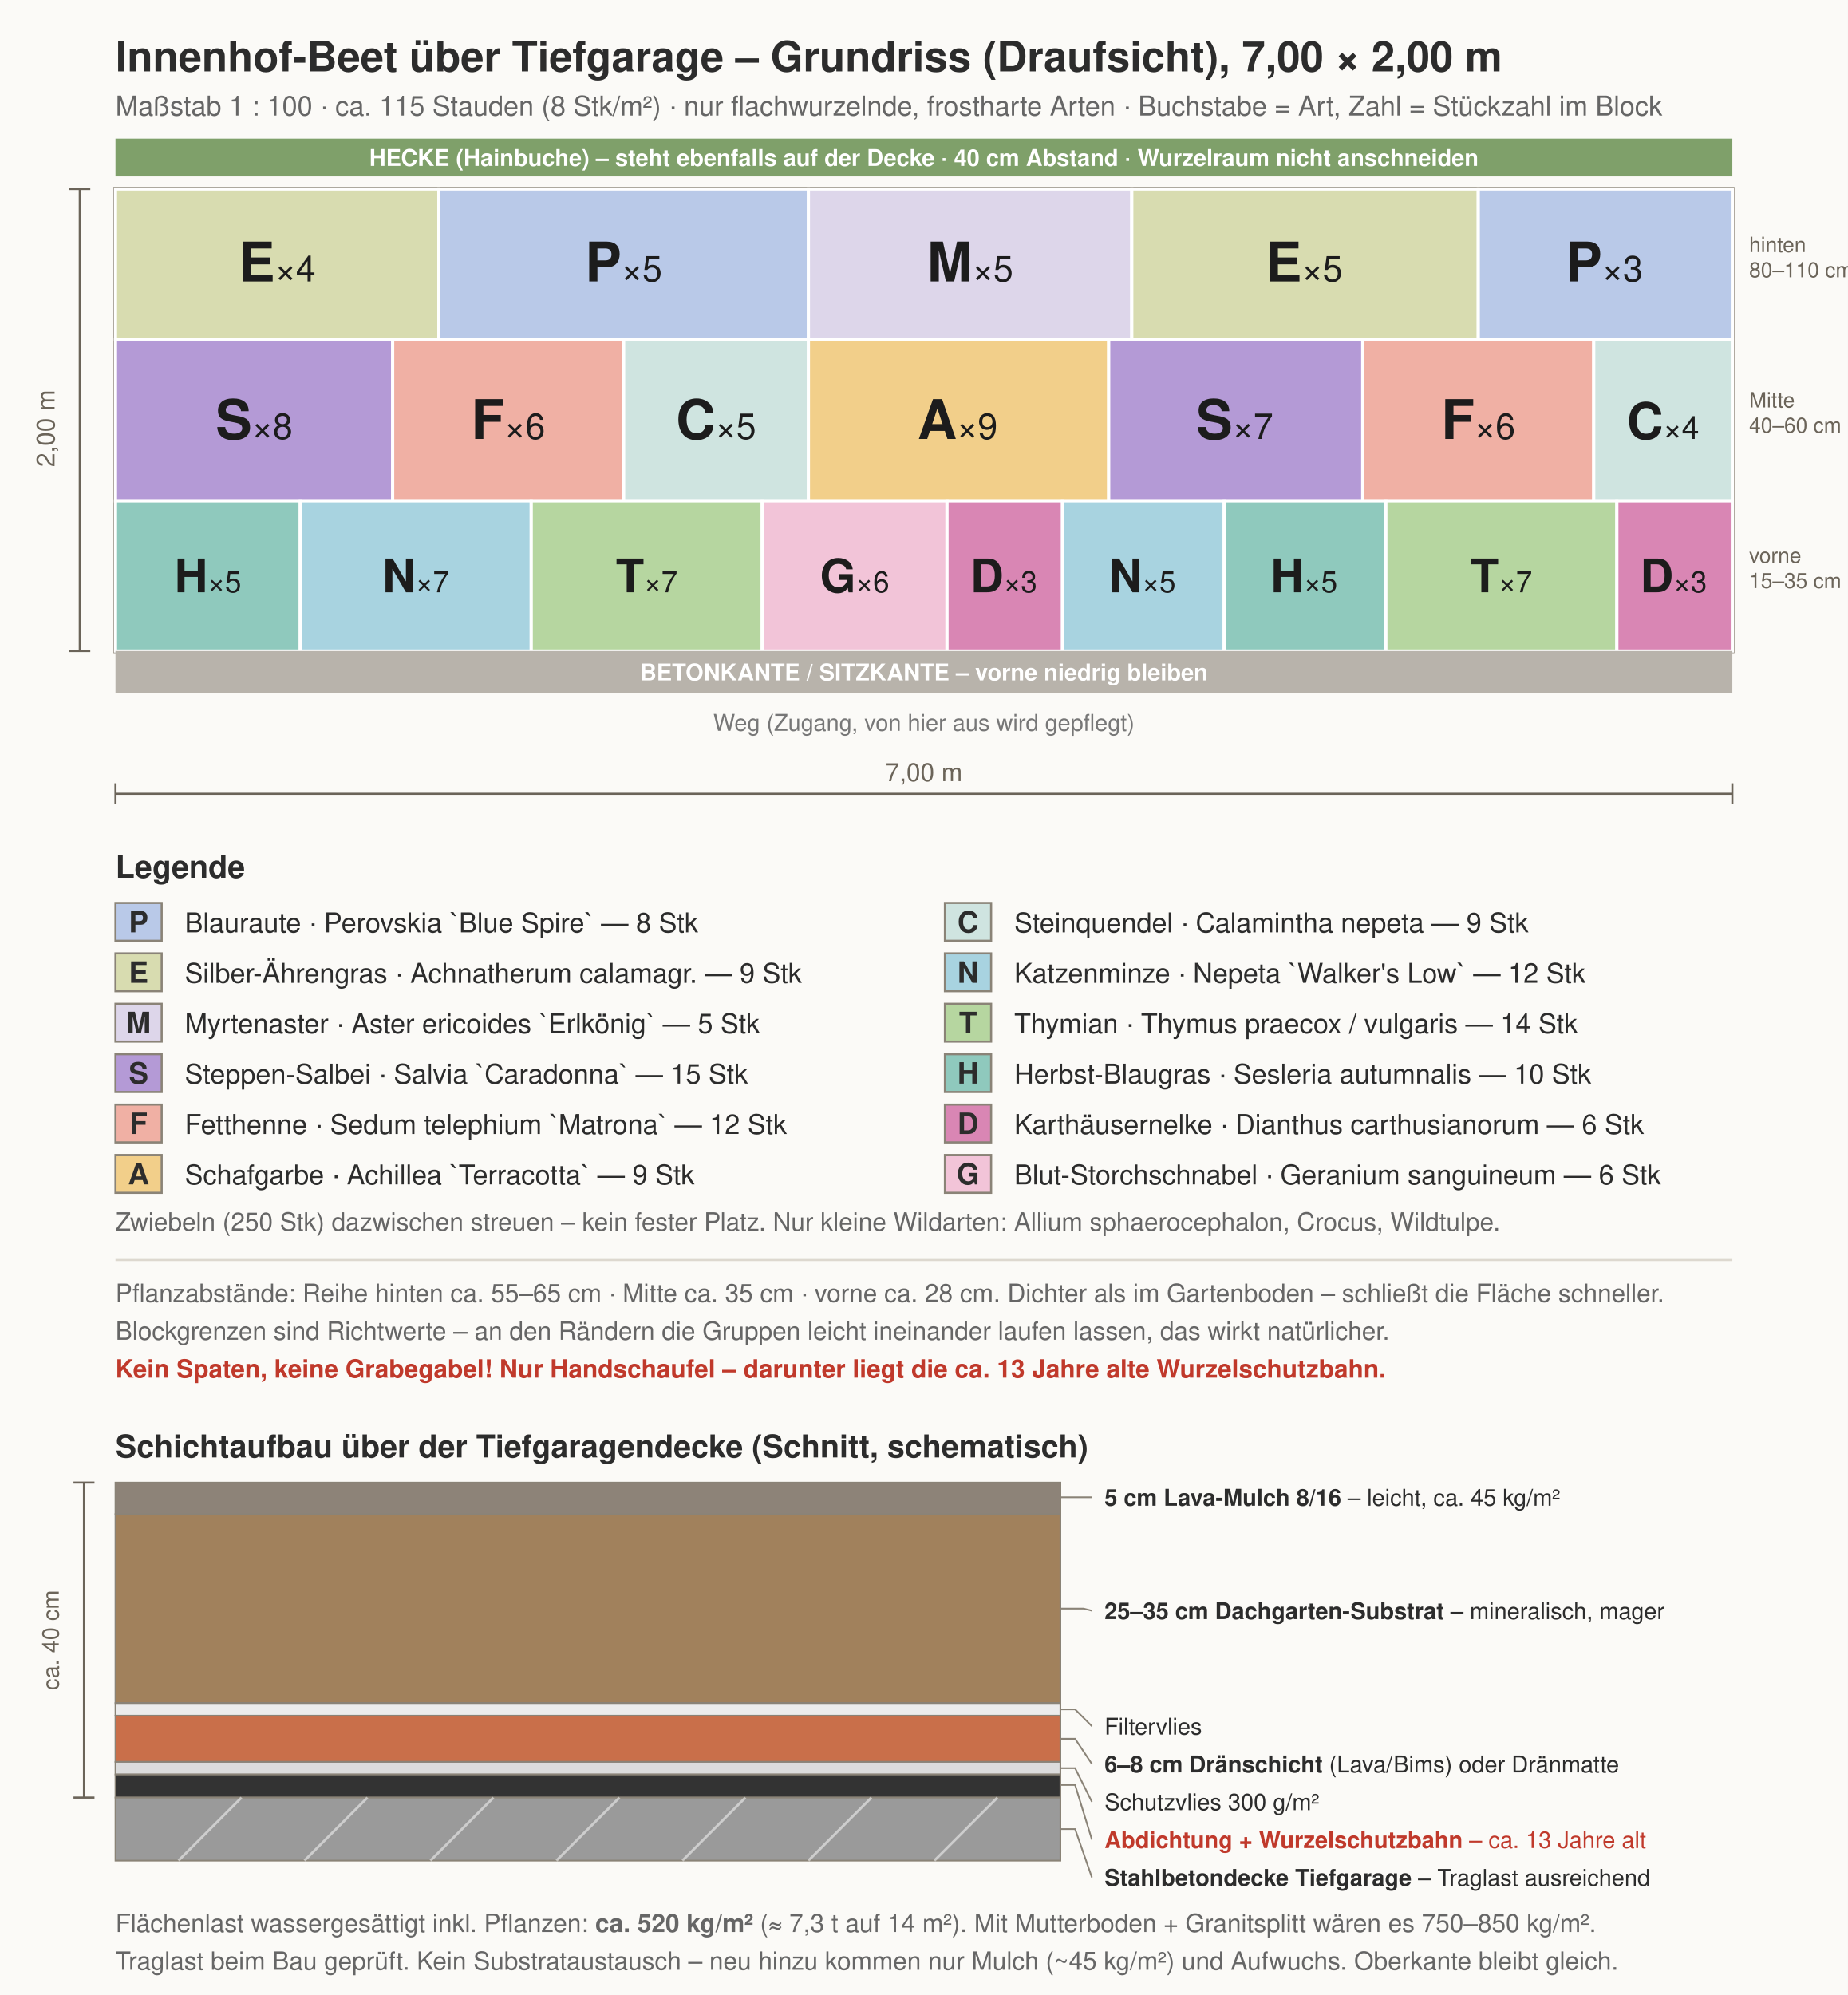
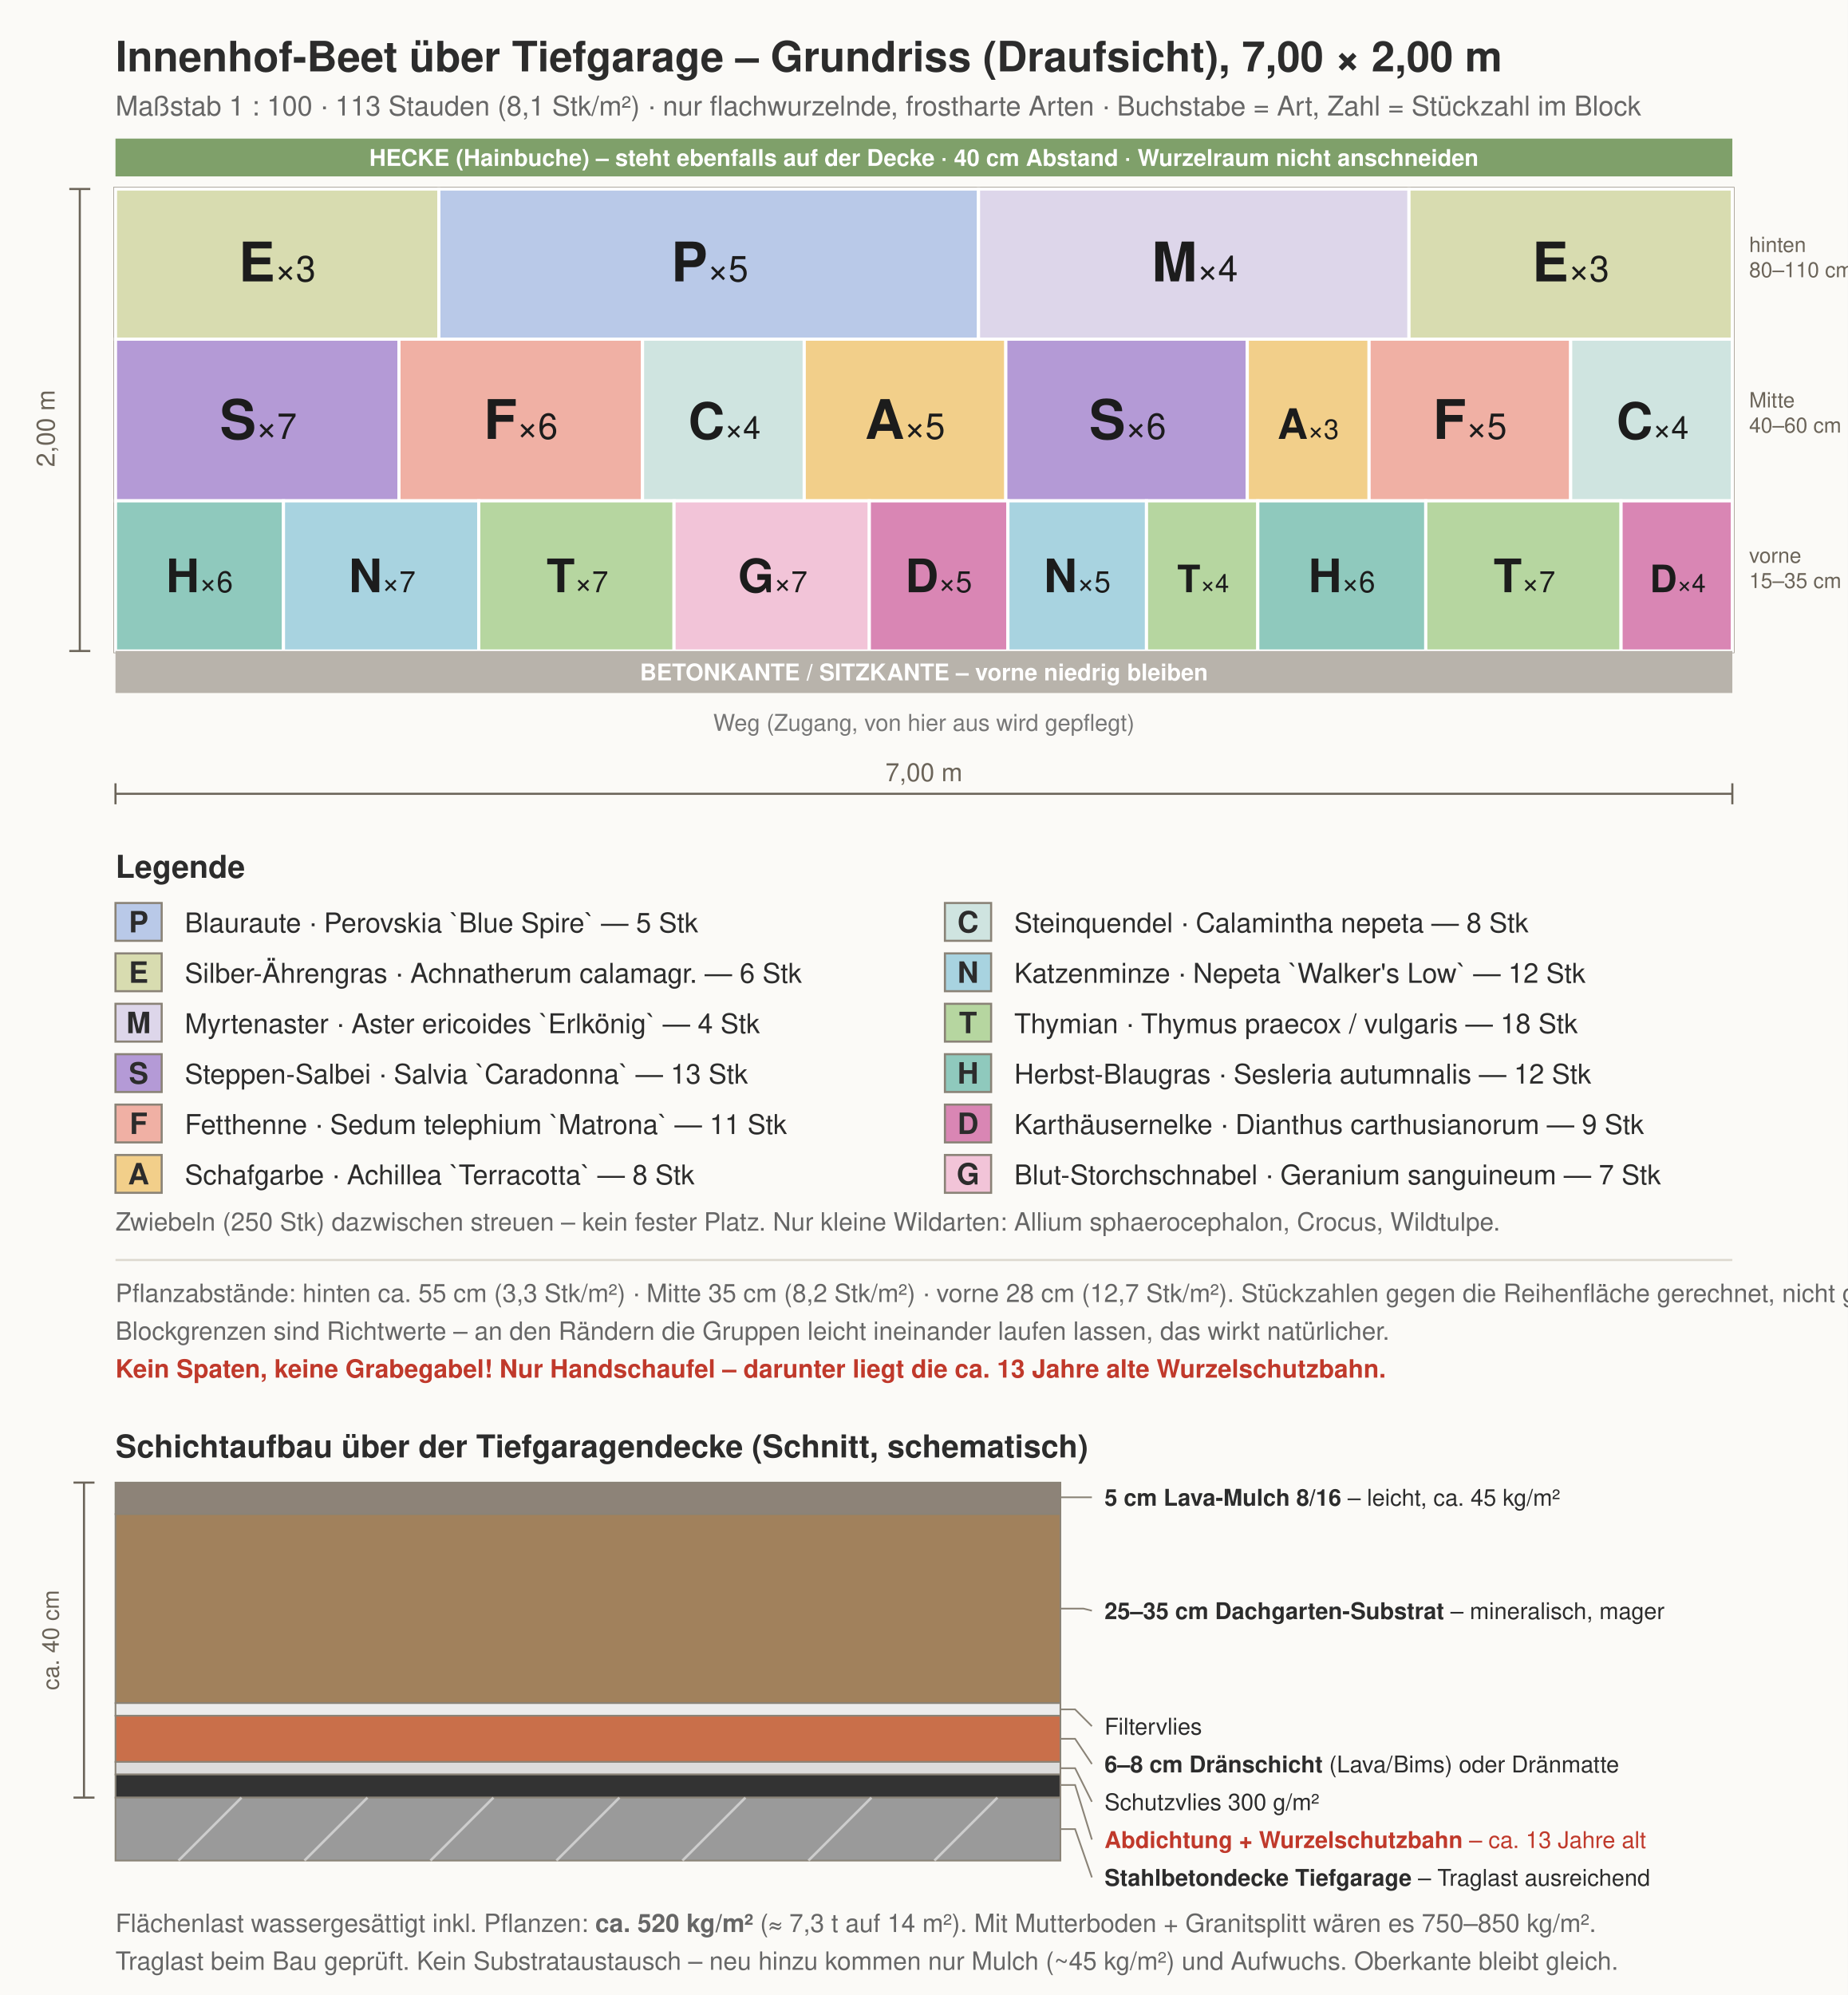
<svg xmlns="http://www.w3.org/2000/svg" viewBox="0 0 880 950" width="880" height="950" font-family="Helvetica, Arial, sans-serif">
  <rect x="0" y="0" width="880" height="950" fill="#fbfaf7" />
  <text x="55" y="34" font-size="20" font-weight="bold" fill="#2c2c2c">Innenhof-Beet über Tiefgarage – Grundriss (Draufsicht), 7,00 × 2,00 m</text>
-   <text x="55" y="55" font-size="13" fill="#666">Maßstab 1 : 100 · ca. 115 Stauden (8 Stk/m²) · nur flachwurzelnde, frostharte Arten · Buchstabe = Art, Zahl = Stückzahl im Block</text>
+   <text x="55" y="55" font-size="13" fill="#666">Maßstab 1 : 100 · 113 Stauden (8,1 Stk/m²) · nur flachwurzelnde, frostharte Arten · Buchstabe = Art, Zahl = Stückzahl im Block</text>
  <rect x="55" y="66" width="770" height="18" fill="#7fa06a" />
  <text x="440" y="79" font-size="11" fill="#ffffff" text-anchor="middle" font-weight="bold">HECKE (Hainbuche) – steht ebenfalls auf der Decke · 40 cm Abstand · Wurzelraum nicht anschneiden</text>
  <rect x="55" y="90" width="770" height="220" fill="#efe9dd" stroke="#8a8377" stroke-width="2" />
  <g stroke="#ffffff" stroke-width="1.5">
    <rect x="55" y="90" width="154" height="71.5" fill="#d8dcb0" />
-     <rect x="209" y="90" width="176" height="71.5" fill="#b9c9e8" />
-     <rect x="385" y="90" width="154" height="71.5" fill="#ddd6ea" />
-     <rect x="539" y="90" width="165" height="71.5" fill="#d8dcb0" />
-     <rect x="704" y="90" width="121" height="71.5" fill="#b9c9e8" />
+     <rect x="209" y="90" width="257" height="71.5" fill="#b9c9e8" />
+     <rect x="466" y="90" width="205" height="71.5" fill="#ddd6ea" />
+     <rect x="671" y="90" width="154" height="71.5" fill="#d8dcb0" />
  </g>
  <g fill="#1c1c1c" text-anchor="middle">
-     <text x="132" y="134" font-size="26" font-weight="bold">E<tspan font-size="17" font-weight="normal"> ×4</tspan>
-     </text>
-     <text x="297" y="134" font-size="26" font-weight="bold">P<tspan font-size="17" font-weight="normal"> ×5</tspan>
-     </text>
-     <text x="462" y="134" font-size="26" font-weight="bold">M<tspan font-size="17" font-weight="normal"> ×5</tspan>
-     </text>
-     <text x="621" y="134" font-size="26" font-weight="bold">E<tspan font-size="17" font-weight="normal"> ×5</tspan>
-     </text>
-     <text x="764" y="134" font-size="26" font-weight="bold">P<tspan font-size="17" font-weight="normal"> ×3</tspan>
+     <text x="132" y="134" font-size="26" font-weight="bold">E<tspan font-size="17" font-weight="normal"> ×3</tspan>
+     </text>
+     <text x="338" y="134" font-size="26" font-weight="bold">P<tspan font-size="17" font-weight="normal"> ×5</tspan>
+     </text>
+     <text x="569" y="134" font-size="26" font-weight="bold">M<tspan font-size="17" font-weight="normal"> ×4</tspan>
+     </text>
+     <text x="748" y="134" font-size="26" font-weight="bold">E<tspan font-size="17" font-weight="normal"> ×3</tspan>
    </text>
  </g>
  <g stroke="#ffffff" stroke-width="1.5">
-     <rect x="55" y="161.5" width="132" height="77" fill="#b49ad6" />
-     <rect x="187" y="161.5" width="110" height="77" fill="#f0b0a4" />
-     <rect x="297" y="161.5" width="88" height="77" fill="#cfe4e0" />
-     <rect x="385" y="161.5" width="143" height="77" fill="#f2cf8a" />
-     <rect x="528" y="161.5" width="121" height="77" fill="#b49ad6" />
-     <rect x="649" y="161.5" width="110" height="77" fill="#f0b0a4" />
-     <rect x="759" y="161.5" width="66" height="77" fill="#cfe4e0" />
+     <rect x="55" y="161.5" width="135" height="77" fill="#b49ad6" />
+     <rect x="190" y="161.5" width="116" height="77" fill="#f0b0a4" />
+     <rect x="306" y="161.5" width="77" height="77" fill="#cfe4e0" />
+     <rect x="383" y="161.5" width="96" height="77" fill="#f2cf8a" />
+     <rect x="479" y="161.5" width="115" height="77" fill="#b49ad6" />
+     <rect x="594" y="161.5" width="58" height="77" fill="#f2cf8a" />
+     <rect x="652" y="161.5" width="96" height="77" fill="#f0b0a4" />
+     <rect x="748" y="161.5" width="77" height="77" fill="#cfe4e0" />
  </g>
  <g fill="#1c1c1c" text-anchor="middle">
-     <text x="121" y="209" font-size="26" font-weight="bold">S<tspan font-size="17" font-weight="normal"> ×8</tspan>
-     </text>
-     <text x="242" y="209" font-size="26" font-weight="bold">F<tspan font-size="17" font-weight="normal"> ×6</tspan>
-     </text>
-     <text x="341" y="209" font-size="26" font-weight="bold">C<tspan font-size="17" font-weight="normal"> ×5</tspan>
-     </text>
-     <text x="456" y="209" font-size="26" font-weight="bold">A<tspan font-size="17" font-weight="normal"> ×9</tspan>
-     </text>
-     <text x="588" y="209" font-size="26" font-weight="bold">S<tspan font-size="17" font-weight="normal"> ×7</tspan>
-     </text>
-     <text x="704" y="209" font-size="26" font-weight="bold">F<tspan font-size="17" font-weight="normal"> ×6</tspan>
-     </text>
-     <text x="792" y="209" font-size="24" font-weight="bold">C<tspan font-size="15" font-weight="normal"> ×4</tspan>
+     <text x="123" y="209" font-size="26" font-weight="bold">S<tspan font-size="17" font-weight="normal"> ×7</tspan>
+     </text>
+     <text x="248" y="209" font-size="26" font-weight="bold">F<tspan font-size="17" font-weight="normal"> ×6</tspan>
+     </text>
+     <text x="345" y="209" font-size="24" font-weight="bold">C<tspan font-size="15" font-weight="normal"> ×4</tspan>
+     </text>
+     <text x="431" y="209" font-size="26" font-weight="bold">A<tspan font-size="17" font-weight="normal"> ×5</tspan>
+     </text>
+     <text x="537" y="209" font-size="26" font-weight="bold">S<tspan font-size="17" font-weight="normal"> ×6</tspan>
+     </text>
+     <text x="623" y="209" font-size="20" font-weight="bold">A<tspan font-size="13" font-weight="normal"> ×3</tspan>
+     </text>
+     <text x="700" y="209" font-size="26" font-weight="bold">F<tspan font-size="17" font-weight="normal"> ×5</tspan>
+     </text>
+     <text x="787" y="209" font-size="24" font-weight="bold">C<tspan font-size="15" font-weight="normal"> ×4</tspan>
    </text>
  </g>
  <g stroke="#ffffff" stroke-width="1.5">
-     <rect x="55" y="238.5" width="88" height="71.5" fill="#8fc9bd" />
-     <rect x="143" y="238.5" width="110" height="71.5" fill="#a8d3e0" />
-     <rect x="253" y="238.5" width="110" height="71.5" fill="#b6d6a0" />
-     <rect x="363" y="238.5" width="88" height="71.5" fill="#f2c4d8" />
-     <rect x="451" y="238.5" width="55" height="71.5" fill="#d986b4" />
-     <rect x="506" y="238.5" width="77" height="71.5" fill="#a8d3e0" />
-     <rect x="583" y="238.5" width="77" height="71.5" fill="#8fc9bd" />
-     <rect x="660" y="238.5" width="110" height="71.5" fill="#b6d6a0" />
-     <rect x="770" y="238.5" width="55" height="71.5" fill="#d986b4" />
+     <rect x="55" y="238.5" width="80" height="71.5" fill="#8fc9bd" />
+     <rect x="135" y="238.5" width="93" height="71.5" fill="#a8d3e0" />
+     <rect x="228" y="238.5" width="93" height="71.5" fill="#b6d6a0" />
+     <rect x="321" y="238.5" width="93" height="71.5" fill="#f2c4d8" />
+     <rect x="414" y="238.5" width="66" height="71.5" fill="#d986b4" />
+     <rect x="480" y="238.5" width="66" height="71.5" fill="#a8d3e0" />
+     <rect x="546" y="238.5" width="53" height="71.5" fill="#b6d6a0" />
+     <rect x="599" y="238.5" width="80" height="71.5" fill="#8fc9bd" />
+     <rect x="679" y="238.5" width="93" height="71.5" fill="#b6d6a0" />
+     <rect x="772" y="238.5" width="53" height="71.5" fill="#d986b4" />
  </g>
  <g fill="#1c1c1c" text-anchor="middle">
-     <text x="99" y="282" font-size="22" font-weight="bold">H<tspan font-size="14" font-weight="normal"> ×5</tspan>
-     </text>
-     <text x="198" y="282" font-size="22" font-weight="bold">N<tspan font-size="14" font-weight="normal"> ×7</tspan>
-     </text>
-     <text x="308" y="282" font-size="22" font-weight="bold">T<tspan font-size="14" font-weight="normal"> ×7</tspan>
-     </text>
-     <text x="407" y="282" font-size="22" font-weight="bold">G<tspan font-size="14" font-weight="normal"> ×6</tspan>
-     </text>
-     <text x="478" y="282" font-size="22" font-weight="bold">D<tspan font-size="14" font-weight="normal"> ×3</tspan>
-     </text>
-     <text x="544" y="282" font-size="22" font-weight="bold">N<tspan font-size="14" font-weight="normal"> ×5</tspan>
-     </text>
-     <text x="621" y="282" font-size="22" font-weight="bold">H<tspan font-size="14" font-weight="normal"> ×5</tspan>
-     </text>
-     <text x="715" y="282" font-size="22" font-weight="bold">T<tspan font-size="14" font-weight="normal"> ×7</tspan>
-     </text>
-     <text x="797" y="282" font-size="22" font-weight="bold">D<tspan font-size="14" font-weight="normal"> ×3</tspan>
+     <text x="95" y="282" font-size="22" font-weight="bold">H<tspan font-size="14" font-weight="normal"> ×6</tspan>
+     </text>
+     <text x="182" y="282" font-size="22" font-weight="bold">N<tspan font-size="14" font-weight="normal"> ×7</tspan>
+     </text>
+     <text x="275" y="282" font-size="22" font-weight="bold">T<tspan font-size="14" font-weight="normal"> ×7</tspan>
+     </text>
+     <text x="368" y="282" font-size="22" font-weight="bold">G<tspan font-size="14" font-weight="normal"> ×7</tspan>
+     </text>
+     <text x="447" y="282" font-size="22" font-weight="bold">D<tspan font-size="14" font-weight="normal"> ×5</tspan>
+     </text>
+     <text x="513" y="282" font-size="22" font-weight="bold">N<tspan font-size="14" font-weight="normal"> ×5</tspan>
+     </text>
+     <text x="573" y="282" font-size="18" font-weight="bold">T<tspan font-size="12" font-weight="normal"> ×4</tspan>
+     </text>
+     <text x="639" y="282" font-size="22" font-weight="bold">H<tspan font-size="14" font-weight="normal"> ×6</tspan>
+     </text>
+     <text x="726" y="282" font-size="22" font-weight="bold">T<tspan font-size="14" font-weight="normal"> ×7</tspan>
+     </text>
+     <text x="799" y="282" font-size="18" font-weight="bold">D<tspan font-size="12" font-weight="normal"> ×4</tspan>
    </text>
  </g>
  <g font-size="10" fill="#6b6459" text-anchor="start">
    <text x="833" y="120">hinten</text>
    <text x="833" y="132">80–110 cm</text>
    <text x="833" y="194">Mitte</text>
    <text x="833" y="206">40–60 cm</text>
    <text x="833" y="268">vorne</text>
    <text x="833" y="280">15–35 cm</text>
  </g>
  <rect x="55" y="310" width="770" height="20" fill="#b8b3ab" />
  <text x="440" y="324" font-size="11" fill="#ffffff" text-anchor="middle" font-weight="bold">BETONKANTE / SITZKANTE – vorne niedrig bleiben</text>
  <text x="440" y="348" font-size="11" fill="#777" text-anchor="middle">Weg (Zugang, von hier aus wird gepflegt)</text>
  <g stroke="#6b6459" stroke-width="1" fill="none">
    <line x1="55" y1="378" x2="825" y2="378" />
    <line x1="55" y1="373" x2="55" y2="383" />
    <line x1="825" y1="373" x2="825" y2="383" />
    <line x1="38" y1="90" x2="38" y2="310" />
    <line x1="33" y1="90" x2="43" y2="90" />
    <line x1="33" y1="310" x2="43" y2="310" />
  </g>
  <text x="440" y="372" font-size="12" fill="#6b6459" text-anchor="middle">7,00 m</text>
  <text x="26" y="204" font-size="12" fill="#6b6459" text-anchor="middle" transform="rotate(-90 26 204)">2,00 m</text>
  <text x="55" y="418" font-size="15" font-weight="bold" fill="#2c2c2c">Legende</text>
  <g font-size="13" fill="#2c2c2c">
    <rect x="55" y="430" width="22" height="18" fill="#b9c9e8" stroke="#8a8377" />
    <text x="66" y="444" font-size="14" font-weight="bold" text-anchor="middle">P</text>
-     <text x="88" y="444">Blauraute · Perovskia `Blue Spire` — 8 Stk</text>
+     <text x="88" y="444">Blauraute · Perovskia `Blue Spire` — 5 Stk</text>
    <rect x="55" y="454" width="22" height="18" fill="#d8dcb0" stroke="#8a8377" />
    <text x="66" y="468" font-size="14" font-weight="bold" text-anchor="middle">E</text>
-     <text x="88" y="468">Silber-Ährengras · Achnatherum calamagr. — 9 Stk</text>
+     <text x="88" y="468">Silber-Ährengras · Achnatherum calamagr. — 6 Stk</text>
    <rect x="55" y="478" width="22" height="18" fill="#ddd6ea" stroke="#8a8377" />
    <text x="66" y="492" font-size="14" font-weight="bold" text-anchor="middle">M</text>
-     <text x="88" y="492">Myrtenaster · Aster ericoides `Erlkönig` — 5 Stk</text>
+     <text x="88" y="492">Myrtenaster · Aster ericoides `Erlkönig` — 4 Stk</text>
    <rect x="55" y="502" width="22" height="18" fill="#b49ad6" stroke="#8a8377" />
    <text x="66" y="516" font-size="14" font-weight="bold" text-anchor="middle">S</text>
-     <text x="88" y="516">Steppen-Salbei · Salvia `Caradonna` — 15 Stk</text>
+     <text x="88" y="516">Steppen-Salbei · Salvia `Caradonna` — 13 Stk</text>
    <rect x="55" y="526" width="22" height="18" fill="#f0b0a4" stroke="#8a8377" />
    <text x="66" y="540" font-size="14" font-weight="bold" text-anchor="middle">F</text>
-     <text x="88" y="540">Fetthenne · Sedum telephium `Matrona` — 12 Stk</text>
+     <text x="88" y="540">Fetthenne · Sedum telephium `Matrona` — 11 Stk</text>
    <rect x="55" y="550" width="22" height="18" fill="#f2cf8a" stroke="#8a8377" />
    <text x="66" y="564" font-size="14" font-weight="bold" text-anchor="middle">A</text>
-     <text x="88" y="564">Schafgarbe · Achillea `Terracotta` — 9 Stk</text>
+     <text x="88" y="564">Schafgarbe · Achillea `Terracotta` — 8 Stk</text>
    <rect x="450" y="430" width="22" height="18" fill="#cfe4e0" stroke="#8a8377" />
    <text x="461" y="444" font-size="14" font-weight="bold" text-anchor="middle">C</text>
-     <text x="483" y="444">Steinquendel · Calamintha nepeta — 9 Stk</text>
+     <text x="483" y="444">Steinquendel · Calamintha nepeta — 8 Stk</text>
    <rect x="450" y="454" width="22" height="18" fill="#a8d3e0" stroke="#8a8377" />
    <text x="461" y="468" font-size="14" font-weight="bold" text-anchor="middle">N</text>
    <text x="483" y="468">Katzenminze · Nepeta `Walker's Low` — 12 Stk</text>
    <rect x="450" y="478" width="22" height="18" fill="#b6d6a0" stroke="#8a8377" />
    <text x="461" y="492" font-size="14" font-weight="bold" text-anchor="middle">T</text>
-     <text x="483" y="492">Thymian · Thymus praecox / vulgaris — 14 Stk</text>
+     <text x="483" y="492">Thymian · Thymus praecox / vulgaris — 18 Stk</text>
    <rect x="450" y="502" width="22" height="18" fill="#8fc9bd" stroke="#8a8377" />
    <text x="461" y="516" font-size="14" font-weight="bold" text-anchor="middle">H</text>
-     <text x="483" y="516">Herbst-Blaugras · Sesleria autumnalis — 10 Stk</text>
+     <text x="483" y="516">Herbst-Blaugras · Sesleria autumnalis — 12 Stk</text>
    <rect x="450" y="526" width="22" height="18" fill="#d986b4" stroke="#8a8377" />
    <text x="461" y="540" font-size="14" font-weight="bold" text-anchor="middle">D</text>
-     <text x="483" y="540">Karthäusernelke · Dianthus carthusianorum — 6 Stk</text>
+     <text x="483" y="540">Karthäusernelke · Dianthus carthusianorum — 9 Stk</text>
    <rect x="450" y="550" width="22" height="18" fill="#f2c4d8" stroke="#8a8377" />
    <text x="461" y="564" font-size="14" font-weight="bold" text-anchor="middle">G</text>
-     <text x="483" y="564">Blut-Storchschnabel · Geranium sanguineum — 6 Stk</text>
+     <text x="483" y="564">Blut-Storchschnabel · Geranium sanguineum — 7 Stk</text>
  </g>
  <text x="55" y="586" font-size="12" fill="#666">Zwiebeln (250 Stk) dazwischen streuen – kein fester Platz. Nur kleine Wildarten: Allium sphaerocephalon, Crocus, Wildtulpe.</text>
  <line x1="55" y1="600" x2="825" y2="600" stroke="#ddd8cf" stroke-width="1" />
-   <text x="55" y="620" font-size="12" fill="#666">Pflanzabstände: Reihe hinten ca. 55–65 cm · Mitte ca. 35 cm · vorne ca. 28 cm. Dichter als im Gartenboden – schließt die Fläche schneller.</text>
+   <text x="55" y="620" font-size="12" fill="#666">Pflanzabstände: hinten ca. 55 cm (3,3 Stk/m²) · Mitte 35 cm (8,2 Stk/m²) · vorne 28 cm (12,7 Stk/m²). Stückzahlen gegen die Reihenfläche gerechnet, nicht geschätzt.</text>
  <text x="55" y="638" font-size="12" fill="#666">Blockgrenzen sind Richtwerte – an den Rändern die Gruppen leicht ineinander laufen lassen, das wirkt natürlicher.</text>
  <text x="55" y="656" font-size="12" fill="#c0392b" font-weight="bold">Kein Spaten, keine Grabegabel! Nur Handschaufel – darunter liegt die ca. 13 Jahre alte Wurzelschutzbahn.</text>
  <text x="55" y="694" font-size="15" font-weight="bold" fill="#2c2c2c">Schichtaufbau über der Tiefgaragendecke (Schnitt, schematisch)</text>
  <g stroke="#8a8377" stroke-width="0.8">
    <rect x="55" y="706" width="450" height="15" fill="#8d8378" />
    <rect x="55" y="721" width="450" height="90" fill="#a1815c" />
    <rect x="55" y="811" width="450" height="6" fill="#ececec" />
    <rect x="55" y="817" width="450" height="22" fill="#c96f4a" />
    <rect x="55" y="839" width="450" height="6" fill="#dcdcdc" />
    <rect x="55" y="845" width="450" height="11" fill="#333333" />
    <rect x="55" y="856" width="450" height="30" fill="#9a9a9a" />
  </g>
  <g stroke="#ffffff" stroke-width="1.2" opacity="0.5">
    <line x1="85" y1="886" x2="115" y2="856" />
    <line x1="145" y1="886" x2="175" y2="856" />
    <line x1="205" y1="886" x2="235" y2="856" />
    <line x1="265" y1="886" x2="295" y2="856" />
    <line x1="325" y1="886" x2="355" y2="856" />
    <line x1="385" y1="886" x2="415" y2="856" />
    <line x1="445" y1="886" x2="475" y2="856" />
  </g>
  <g stroke="#8a8377" stroke-width="0.8" fill="none">
    <polyline points="505,713 516,713 520,713" />
    <polyline points="505,766 516,766 520,767" />
    <polyline points="505,814 512,814 520,822" />
    <polyline points="505,828 512,828 520,840" />
    <polyline points="505,842 512,842 520,858" />
    <polyline points="505,850 512,850 520,876" />
    <polyline points="505,871 512,871 520,894" />
  </g>
  <g font-size="11" fill="#2c2c2c">
    <text x="526" y="717">
      <tspan font-weight="bold">5 cm Lava-Mulch 8/16</tspan> – leicht, ca. 45 kg/m²</text>
    <text x="526" y="771">
      <tspan font-weight="bold">25–35 cm Dachgarten-Substrat</tspan> – mineralisch, mager</text>
    <text x="526" y="826">Filtervlies</text>
    <text x="526" y="844">
      <tspan font-weight="bold">6–8 cm Dränschicht</tspan> (Lava/Bims) oder Dränmatte</text>
    <text x="526" y="862">Schutzvlies 300 g/m²</text>
    <text x="526" y="880" fill="#c0392b">
      <tspan font-weight="bold">Abdichtung + Wurzelschutzbahn</tspan> – ca. 13 Jahre alt</text>
    <text x="526" y="898">
      <tspan font-weight="bold">Stahlbetondecke Tiefgarage</tspan> – Traglast ausreichend</text>
  </g>
  <g stroke="#6b6459" stroke-width="1" fill="none">
    <line x1="40" y1="706" x2="40" y2="856" />
    <line x1="35" y1="706" x2="45" y2="706" />
    <line x1="35" y1="856" x2="45" y2="856" />
  </g>
  <text x="28" y="781" font-size="11" fill="#6b6459" text-anchor="middle" transform="rotate(-90 28 781)">ca. 40 cm</text>
  <text x="55" y="920" font-size="12" fill="#666">Flächenlast wassergesättigt inkl. Pflanzen: <tspan font-weight="bold">ca. 520 kg/m²</tspan> (≈ 7,3 t auf 14 m²). Mit Mutterboden + Granitsplitt wären es 750–850 kg/m².</text>
  <text x="55" y="938" font-size="12" fill="#666">Traglast beim Bau geprüft. Kein Substrataustausch – neu hinzu kommen nur Mulch (~45 kg/m²) und Aufwuchs. Oberkante bleibt gleich.</text>
</svg>
